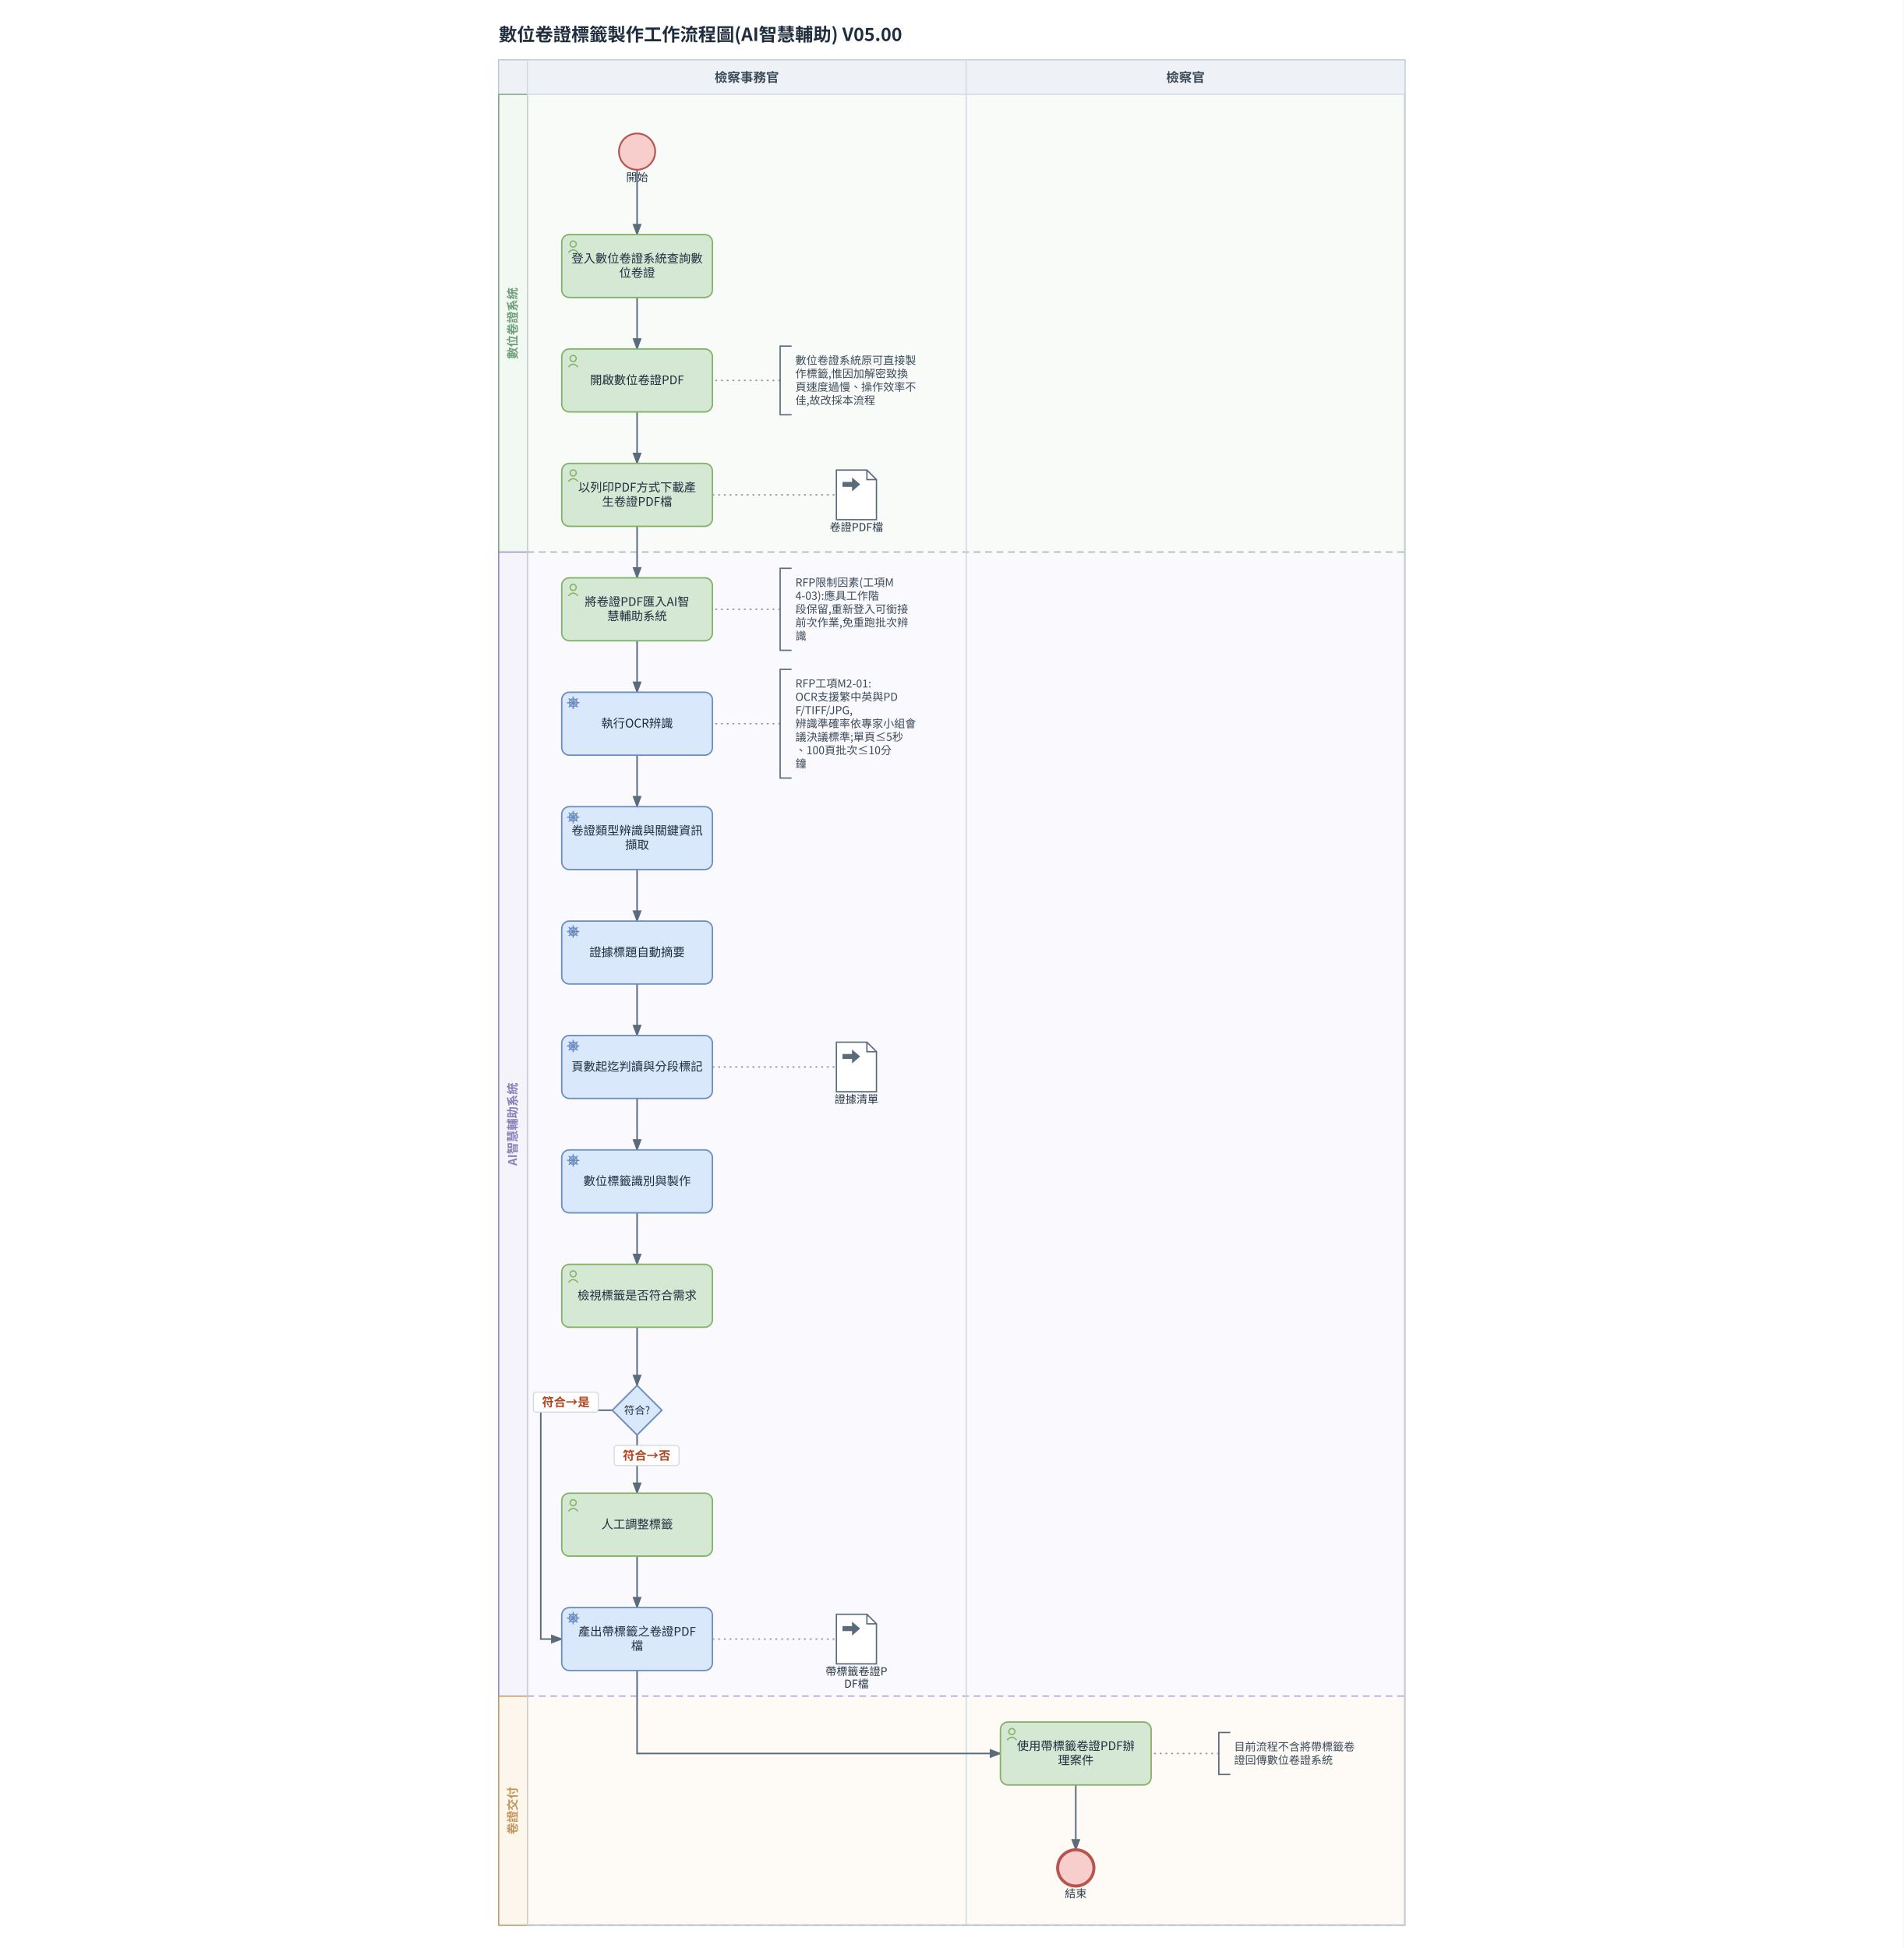
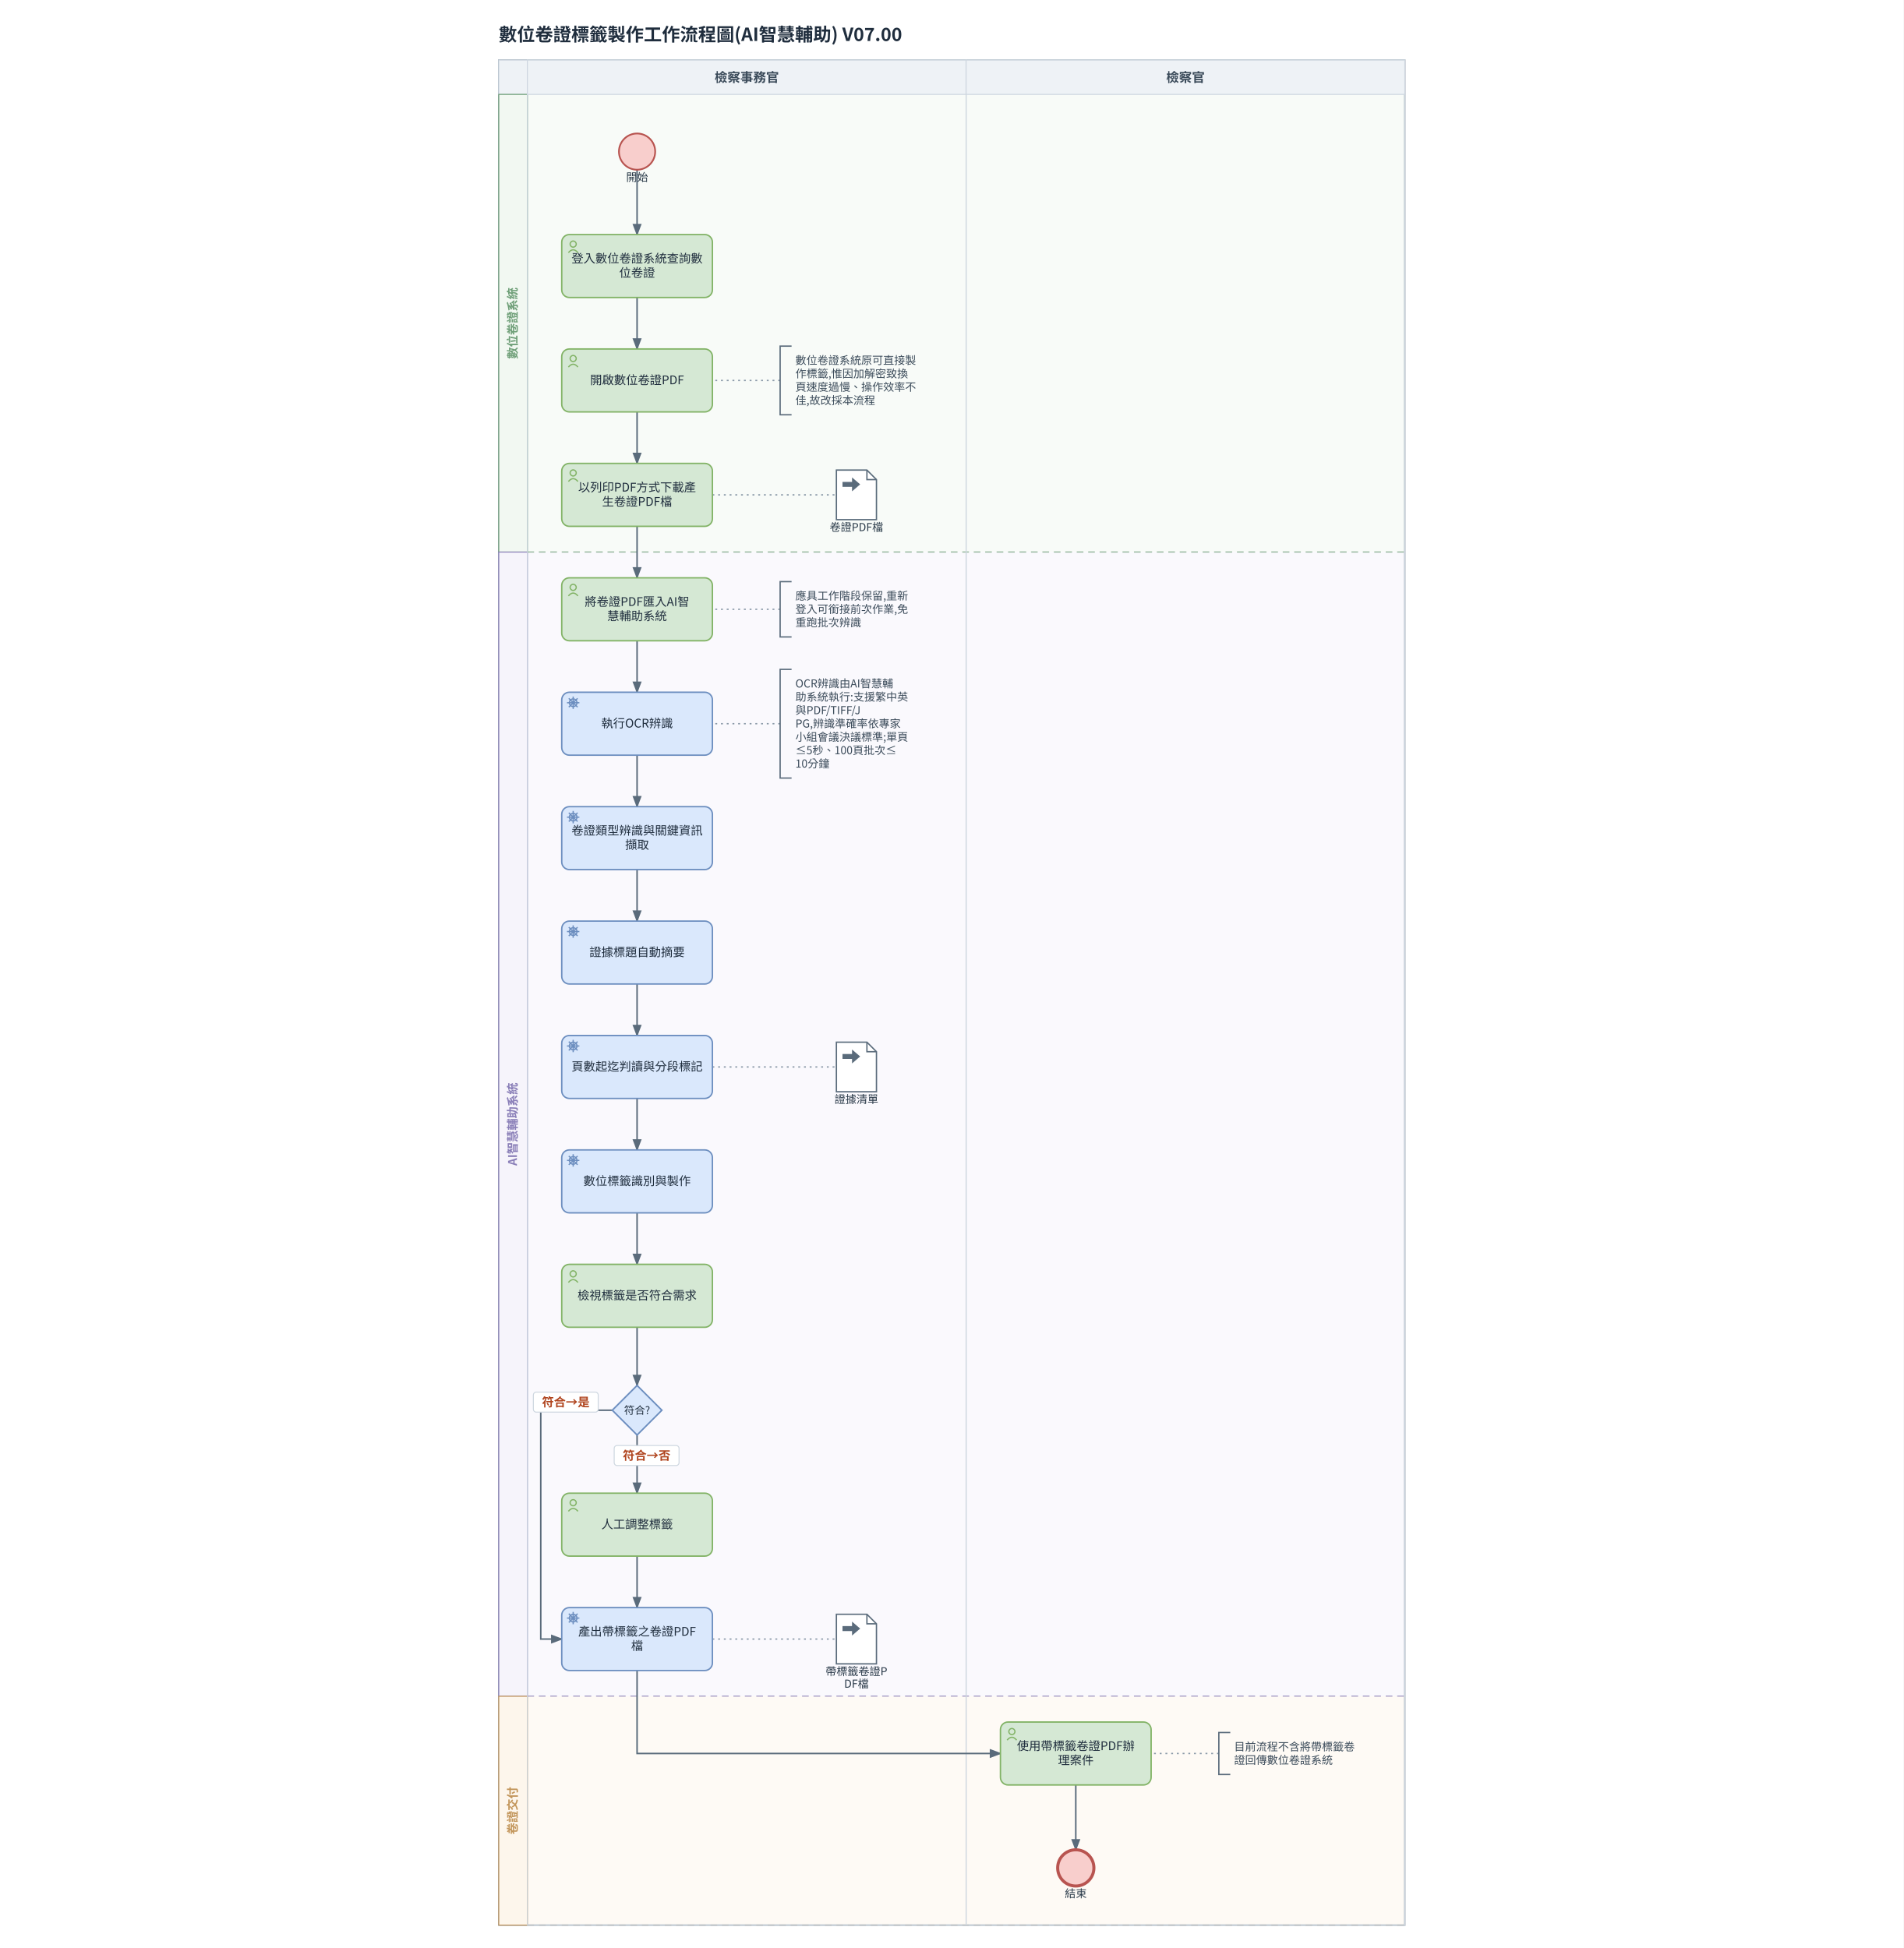
<svg xmlns="http://www.w3.org/2000/svg" viewBox="-383 7 1996 2043" data-pad="capped" font-family="Microsoft JhengHei, PingFang TC, Noto Sans CJK TC, sans-serif">
  <rect x="-383" y="7" width="1996" height="2043" fill="#ffffff" />
-   <text x="140" y="50" font-size="19" font-weight="bold" fill="#1f2d3d">數位卷證標籤製作工作流程圖(AI智慧輔助) V05.00</text>
+   <text x="140" y="50" font-size="19" font-weight="bold" fill="#1f2d3d">數位卷證標籤製作工作流程圖(AI智慧輔助) V07.00</text>
  <defs>
    <marker id="arr" markerWidth="9" markerHeight="9" refX="7" refY="3" orient="auto" markerUnits="strokeWidth">
      <path d="M0,0 L8,3 L0,6 Z" fill="#5a6b7b" />
    </marker>
    <marker id="mfarr" markerWidth="11" markerHeight="11" refX="8" refY="4" orient="auto" markerUnits="strokeWidth">
      <path d="M0,0 L8,4 L0,8" fill="none" stroke="#6b7b8b" stroke-width="1.3" />
    </marker>
    <marker id="mfdot" markerWidth="10" markerHeight="10" refX="5" refY="5" orient="auto" markerUnits="strokeWidth">
      <circle cx="5" cy="5" r="3.2" fill="#fff" stroke="#6b7b8b" stroke-width="1.3" />
    </marker>
  </defs>
  <rect x="170" y="106" width="920" height="480" fill="#f2f8f2" fill-opacity="0.55" stroke="none" />
  <line x1="170" y1="586" x2="1090" y2="586" stroke="#6f9f78" stroke-width="1.2" stroke-dasharray="7 5" />
  <rect x="170" y="586" width="920" height="1200" fill="#f6f4fb" fill-opacity="0.55" stroke="none" />
  <line x1="170" y1="1786" x2="1090" y2="1786" stroke="#8a7fb8" stroke-width="1.2" stroke-dasharray="7 5" />
  <rect x="170" y="1786" width="920" height="240" fill="#fdf6ec" fill-opacity="0.55" stroke="none" />
  <line x1="170" y1="2026" x2="1090" y2="2026" stroke="#c2955a" stroke-width="1.2" stroke-dasharray="7 5" />
  <rect x="140" y="70" width="950" height="1956" fill="none" stroke="#9aa7b4" stroke-width="1.5" />
  <rect x="140" y="70" width="30" height="36" fill="#eef2f6" stroke="#cdd6df" />
  <rect x="140" y="106" width="30" height="480" fill="#f2f8f2" stroke="#6f9f78" stroke-width="1" />
  <text x="159.0" y="346.0" font-size="12.5" font-weight="bold" fill="#6f9f78" text-anchor="middle" transform="rotate(-90 159.0 346.0)">數位卷證系統</text>
  <rect x="140" y="586" width="30" height="1200" fill="#f6f4fb" stroke="#8a7fb8" stroke-width="1" />
  <text x="159.0" y="1186.0" font-size="12.5" font-weight="bold" fill="#8a7fb8" text-anchor="middle" transform="rotate(-90 159.0 1186.0)">AI智慧輔助系統</text>
  <rect x="140" y="1786" width="30" height="240" fill="#fdf6ec" stroke="#c2955a" stroke-width="1" />
  <text x="159.0" y="1906.0" font-size="12.5" font-weight="bold" fill="#c2955a" text-anchor="middle" transform="rotate(-90 159.0 1906.0)">卷證交付</text>
  <rect x="170" y="70" width="460" height="1956" fill="none" stroke="#cdd6df" />
  <rect x="170" y="70" width="460" height="36" fill="#eef2f6" stroke="#cdd6df" />
  <text x="400.0" y="93" font-size="13.5" font-weight="bold" fill="#3a4a59" text-anchor="middle">檢察事務官</text>
  <rect x="630" y="70" width="460" height="1956" fill="none" stroke="#cdd6df" />
  <rect x="630" y="70" width="460" height="36" fill="#eef2f6" stroke="#cdd6df" />
  <text x="860.0" y="93" font-size="13.5" font-weight="bold" fill="#3a4a59" text-anchor="middle">檢察官</text>
  <path d="M285,185 L285,253" fill="none" stroke="#5a6b7b" stroke-width="1.6" marker-end="url(#arr)" />
  <path d="M285,319 L285,373" fill="none" stroke="#5a6b7b" stroke-width="1.6" marker-end="url(#arr)" />
  <path d="M285,439 L285,493" fill="none" stroke="#5a6b7b" stroke-width="1.6" marker-end="url(#arr)" />
  <path d="M285,559 L285,613" fill="none" stroke="#5a6b7b" stroke-width="1.6" marker-end="url(#arr)" />
  <path d="M285,679 L285,733" fill="none" stroke="#5a6b7b" stroke-width="1.6" marker-end="url(#arr)" />
  <path d="M285,799 L285,853" fill="none" stroke="#5a6b7b" stroke-width="1.6" marker-end="url(#arr)" />
  <path d="M285,919 L285,973" fill="none" stroke="#5a6b7b" stroke-width="1.6" marker-end="url(#arr)" />
  <path d="M285,1039 L285,1093" fill="none" stroke="#5a6b7b" stroke-width="1.6" marker-end="url(#arr)" />
  <path d="M285,1159 L285,1213" fill="none" stroke="#5a6b7b" stroke-width="1.6" marker-end="url(#arr)" />
  <path d="M285,1279 L285,1333" fill="none" stroke="#5a6b7b" stroke-width="1.6" marker-end="url(#arr)" />
  <path d="M285,1399 L285,1460" fill="none" stroke="#5a6b7b" stroke-width="1.6" marker-end="url(#arr)" />
  <path d="M259,1486 L184,1486 L184,1726 L206,1726" fill="none" stroke="#5a6b7b" stroke-width="1.6" marker-end="url(#arr)" />
  <rect x="176.25" y="1467.0" width="68" height="21" fill="#fff" stroke="#cdd6df" rx="3" />
  <text x="210.25" y="1482.0" font-size="12.5" fill="#b0451f" text-anchor="middle" font-weight="bold">符合→是</text>
  <path d="M285,1512 L285,1573" fill="none" stroke="#5a6b7b" stroke-width="1.6" marker-end="url(#arr)" />
  <rect x="261.0" y="1523" width="68" height="21" fill="#fff" stroke="#cdd6df" rx="3" />
  <text x="295.0" y="1538" font-size="12.5" fill="#b0451f" text-anchor="middle" font-weight="bold">符合→否</text>
  <path d="M285,1639 L285,1693" fill="none" stroke="#5a6b7b" stroke-width="1.6" marker-end="url(#arr)" />
  <path d="M285,1759 L285,1846 L666,1846" fill="none" stroke="#5a6b7b" stroke-width="1.6" marker-end="url(#arr)" />
  <path d="M745,1879 L745,1947" fill="none" stroke="#5a6b7b" stroke-width="1.6" marker-end="url(#arr)" />
  <path d="M364,526 L494,526" fill="none" stroke="#8a99a8" stroke-width="1.4" stroke-dasharray="2,4" />
  <path d="M364,1726 L494,1726" fill="none" stroke="#8a99a8" stroke-width="1.4" stroke-dasharray="2,4" />
  <path d="M364,1126 L494,1126" fill="none" stroke="#8a99a8" stroke-width="1.4" stroke-dasharray="2,4" />
  <path d="M435,406 L364,406" fill="none" stroke="#8a99a8" stroke-width="1.4" stroke-dasharray="2,4" />
  <path d="M895,1846 L824,1846" fill="none" stroke="#8a99a8" stroke-width="1.4" stroke-dasharray="2,4" />
  <path d="M435,766 L364,766" fill="none" stroke="#8a99a8" stroke-width="1.4" stroke-dasharray="2,4" />
  <path d="M435,646 L364,646" fill="none" stroke="#8a99a8" stroke-width="1.4" stroke-dasharray="2,4" />
  <circle cx="285.0" cy="166.0" r="19.0" fill="#f8cecc" stroke="#b85450" stroke-width="1.8" />
  <text x="285.0" y="197" font-size="11.5" fill="#2a3a49" text-anchor="middle">開始</text>
  <rect x="206" y="253" width="158" height="66" rx="8" fill="#d5e8d4" stroke="#82b366" stroke-width="1.5" />
  <circle cx="218" cy="263" r="3.2" fill="none" stroke="#82b366" stroke-width="1.3" />
  <path d="M213,272 Q218,266 223,272" fill="none" stroke="#82b366" stroke-width="1.3" />
  <text x="285.0" y="282.5" font-size="12.5" fill="#1f2d3d" text-anchor="middle">登入數位卷證系統查詢數</text>
  <text x="285.0" y="297.5" font-size="12.5" fill="#1f2d3d" text-anchor="middle">位卷證</text>
  <rect x="206" y="373" width="158" height="66" rx="8" fill="#d5e8d4" stroke="#82b366" stroke-width="1.5" />
  <circle cx="218" cy="383" r="3.2" fill="none" stroke="#82b366" stroke-width="1.3" />
  <path d="M213,392 Q218,386 223,392" fill="none" stroke="#82b366" stroke-width="1.3" />
  <text x="285.0" y="410.0" font-size="12.5" fill="#1f2d3d" text-anchor="middle">開啟數位卷證PDF</text>
  <rect x="206" y="493" width="158" height="66" rx="8" fill="#d5e8d4" stroke="#82b366" stroke-width="1.5" />
  <circle cx="218" cy="503" r="3.2" fill="none" stroke="#82b366" stroke-width="1.3" />
  <path d="M213,512 Q218,506 223,512" fill="none" stroke="#82b366" stroke-width="1.3" />
  <text x="285.0" y="522.5" font-size="12.5" fill="#1f2d3d" text-anchor="middle">以列印PDF方式下載產</text>
  <text x="285.0" y="537.5" font-size="12.5" fill="#1f2d3d" text-anchor="middle">生卷證PDF檔</text>
  <rect x="206" y="613" width="158" height="66" rx="8" fill="#d5e8d4" stroke="#82b366" stroke-width="1.5" />
  <circle cx="218" cy="623" r="3.2" fill="none" stroke="#82b366" stroke-width="1.3" />
  <path d="M213,632 Q218,626 223,632" fill="none" stroke="#82b366" stroke-width="1.3" />
  <text x="285.0" y="642.5" font-size="12.5" fill="#1f2d3d" text-anchor="middle">將卷證PDF匯入AI智</text>
  <text x="285.0" y="657.5" font-size="12.5" fill="#1f2d3d" text-anchor="middle">慧輔助系統</text>
  <rect x="206" y="733" width="158" height="66" rx="8" fill="#dae8fc" stroke="#6c8ebf" stroke-width="1.5" />
  <circle cx="218" cy="744" r="4" fill="none" stroke="#6c8ebf" stroke-width="1.3" />
  <path d="M218,744 l6.5,0.0 M218,744 l-6.5,0.0 M218,744 l0.0,6.5 M218,744 l0.0,-6.5 M218,744 l4.595,4.595 M218,744 l-4.595,4.595 M218,744 l4.595,-4.595 M218,744 l-4.595,-4.595 " stroke="#6c8ebf" stroke-width="1.3" fill="none" />
  <text x="285.0" y="770.0" font-size="12.5" fill="#1f2d3d" text-anchor="middle">執行OCR辨識</text>
  <rect x="206" y="853" width="158" height="66" rx="8" fill="#dae8fc" stroke="#6c8ebf" stroke-width="1.5" />
  <circle cx="218" cy="864" r="4" fill="none" stroke="#6c8ebf" stroke-width="1.3" />
  <path d="M218,864 l6.5,0.0 M218,864 l-6.5,0.0 M218,864 l0.0,6.5 M218,864 l0.0,-6.5 M218,864 l4.595,4.595 M218,864 l-4.595,4.595 M218,864 l4.595,-4.595 M218,864 l-4.595,-4.595 " stroke="#6c8ebf" stroke-width="1.3" fill="none" />
  <text x="285.0" y="882.5" font-size="12.5" fill="#1f2d3d" text-anchor="middle">卷證類型辨識與關鍵資訊</text>
  <text x="285.0" y="897.5" font-size="12.5" fill="#1f2d3d" text-anchor="middle">擷取</text>
  <rect x="206" y="973" width="158" height="66" rx="8" fill="#dae8fc" stroke="#6c8ebf" stroke-width="1.5" />
  <circle cx="218" cy="984" r="4" fill="none" stroke="#6c8ebf" stroke-width="1.3" />
  <path d="M218,984 l6.5,0.0 M218,984 l-6.5,0.0 M218,984 l0.0,6.5 M218,984 l0.0,-6.5 M218,984 l4.595,4.595 M218,984 l-4.595,4.595 M218,984 l4.595,-4.595 M218,984 l-4.595,-4.595 " stroke="#6c8ebf" stroke-width="1.3" fill="none" />
  <text x="285.0" y="1010.0" font-size="12.5" fill="#1f2d3d" text-anchor="middle">證據標題自動摘要</text>
  <rect x="206" y="1093" width="158" height="66" rx="8" fill="#dae8fc" stroke="#6c8ebf" stroke-width="1.5" />
  <circle cx="218" cy="1104" r="4" fill="none" stroke="#6c8ebf" stroke-width="1.3" />
  <path d="M218,1104 l6.5,0.0 M218,1104 l-6.5,0.0 M218,1104 l0.0,6.5 M218,1104 l0.0,-6.5 M218,1104 l4.595,4.595 M218,1104 l-4.595,4.595 M218,1104 l4.595,-4.595 M218,1104 l-4.595,-4.595 " stroke="#6c8ebf" stroke-width="1.3" fill="none" />
  <text x="285.0" y="1130.0" font-size="12.5" fill="#1f2d3d" text-anchor="middle">頁數起迄判讀與分段標記</text>
  <rect x="206" y="1213" width="158" height="66" rx="8" fill="#dae8fc" stroke="#6c8ebf" stroke-width="1.5" />
  <circle cx="218" cy="1224" r="4" fill="none" stroke="#6c8ebf" stroke-width="1.3" />
  <path d="M218,1224 l6.5,0.0 M218,1224 l-6.5,0.0 M218,1224 l0.0,6.5 M218,1224 l0.0,-6.5 M218,1224 l4.595,4.595 M218,1224 l-4.595,4.595 M218,1224 l4.595,-4.595 M218,1224 l-4.595,-4.595 " stroke="#6c8ebf" stroke-width="1.3" fill="none" />
  <text x="285.0" y="1250.0" font-size="12.5" fill="#1f2d3d" text-anchor="middle">數位標籤識別與製作</text>
  <rect x="206" y="1333" width="158" height="66" rx="8" fill="#d5e8d4" stroke="#82b366" stroke-width="1.5" />
  <circle cx="218" cy="1343" r="3.2" fill="none" stroke="#82b366" stroke-width="1.3" />
  <path d="M213,1352 Q218,1346 223,1352" fill="none" stroke="#82b366" stroke-width="1.3" />
  <text x="285.0" y="1370.0" font-size="12.5" fill="#1f2d3d" text-anchor="middle">檢視標籤是否符合需求</text>
  <polygon points="285.0,1460 311,1486.0 285.0,1512 259,1486.0" fill="#dae8fc" stroke="#6c8ebf" stroke-width="1.6" />
  <text x="285.0" y="1490.0" font-size="11" fill="#1f2d3d" text-anchor="middle">符合?</text>
  <rect x="206" y="1573" width="158" height="66" rx="8" fill="#d5e8d4" stroke="#82b366" stroke-width="1.5" />
  <circle cx="218" cy="1583" r="3.2" fill="none" stroke="#82b366" stroke-width="1.3" />
  <path d="M213,1592 Q218,1586 223,1592" fill="none" stroke="#82b366" stroke-width="1.3" />
  <text x="285.0" y="1610.0" font-size="12.5" fill="#1f2d3d" text-anchor="middle">人工調整標籤</text>
  <rect x="206" y="1693" width="158" height="66" rx="8" fill="#dae8fc" stroke="#6c8ebf" stroke-width="1.5" />
  <circle cx="218" cy="1704" r="4" fill="none" stroke="#6c8ebf" stroke-width="1.3" />
  <path d="M218,1704 l6.5,0.0 M218,1704 l-6.5,0.0 M218,1704 l0.0,6.5 M218,1704 l0.0,-6.5 M218,1704 l4.595,4.595 M218,1704 l-4.595,4.595 M218,1704 l4.595,-4.595 M218,1704 l-4.595,-4.595 " stroke="#6c8ebf" stroke-width="1.3" fill="none" />
  <text x="285.0" y="1722.5" font-size="12.5" fill="#1f2d3d" text-anchor="middle">產出帶標籤之卷證PDF</text>
  <text x="285.0" y="1737.5" font-size="12.5" fill="#1f2d3d" text-anchor="middle">檔</text>
  <rect x="666" y="1813" width="158" height="66" rx="8" fill="#d5e8d4" stroke="#82b366" stroke-width="1.5" />
  <circle cx="678" cy="1823" r="3.2" fill="none" stroke="#82b366" stroke-width="1.3" />
  <path d="M673,1832 Q678,1826 683,1832" fill="none" stroke="#82b366" stroke-width="1.3" />
  <text x="745.0" y="1842.5" font-size="12.5" fill="#1f2d3d" text-anchor="middle">使用帶標籤卷證PDF辦</text>
  <text x="745.0" y="1857.5" font-size="12.5" fill="#1f2d3d" text-anchor="middle">理案件</text>
  <circle cx="745.0" cy="1966.0" r="19.0" fill="#f8cecc" stroke="#b85450" stroke-width="3.2" />
  <text x="745.0" y="1997" font-size="11.5" fill="#2a3a49" text-anchor="middle">結束</text>
  <path d="M494,500 L526,500 L536,510 L536,552 L494,552 Z" fill="#ffffff" stroke="#5a6b7b" stroke-width="1.4" />
  <path d="M526,500 L526,510 L536,510" fill="none" stroke="#5a6b7b" stroke-width="1.4" />
  <path d="M501,513 L511,513 L511,509 L518,515 L511,521 L511,517 L501,517 Z" fill="#5a6b7b" stroke="#5a6b7b" stroke-width="1.2" />
  <text x="515.0" y="564" font-size="11.5" fill="#2a3a49" text-anchor="middle">卷證PDF檔</text>
  <path d="M494,1700 L526,1700 L536,1710 L536,1752 L494,1752 Z" fill="#ffffff" stroke="#5a6b7b" stroke-width="1.4" />
  <path d="M526,1700 L526,1710 L536,1710" fill="none" stroke="#5a6b7b" stroke-width="1.4" />
  <path d="M501,1713 L511,1713 L511,1709 L518,1715 L511,1721 L511,1717 L501,1717 Z" fill="#5a6b7b" stroke="#5a6b7b" stroke-width="1.2" />
  <text x="515.0" y="1764" font-size="11.5" fill="#2a3a49" text-anchor="middle">帶標籤卷證P</text>
  <text x="515.0" y="1777" font-size="11.5" fill="#2a3a49" text-anchor="middle">DF檔</text>
  <path d="M494,1100 L526,1100 L536,1110 L536,1152 L494,1152 Z" fill="#ffffff" stroke="#5a6b7b" stroke-width="1.4" />
  <path d="M526,1100 L526,1110 L536,1110" fill="none" stroke="#5a6b7b" stroke-width="1.4" />
  <path d="M501,1113 L511,1113 L511,1109 L518,1115 L511,1121 L511,1117 L501,1117 Z" fill="#5a6b7b" stroke="#5a6b7b" stroke-width="1.2" />
  <text x="515.0" y="1164" font-size="11.5" fill="#2a3a49" text-anchor="middle">證據清單</text>
  <path d="M447,370 L435,370 L435,442 L447,442" fill="none" stroke="#5a6b7b" stroke-width="1.4" />
  <text x="451" y="389.0" font-size="11.5" fill="#3a4a59">數位卷證系統原可直接製</text>
  <text x="451" y="403.0" font-size="11.5" fill="#3a4a59">作標籤,惟因加解密致換</text>
  <text x="451" y="417.0" font-size="11.5" fill="#3a4a59">頁速度過慢、操作效率不</text>
  <text x="451" y="431.0" font-size="11.5" fill="#3a4a59">佳,故改採本流程</text>
  <path d="M907,1824 L895,1824 L895,1868 L907,1868" fill="none" stroke="#5a6b7b" stroke-width="1.4" />
  <text x="911" y="1843.0" font-size="11.5" fill="#3a4a59">目前流程不含將帶標籤卷</text>
  <text x="911" y="1857.0" font-size="11.5" fill="#3a4a59">證回傳數位卷證系統</text>
  <path d="M447,709 L435,709 L435,823 L447,823" fill="none" stroke="#5a6b7b" stroke-width="1.4" />
-   <text x="451" y="728.0" font-size="11.5" fill="#3a4a59">RFP工項M2-01:</text>
-   <text x="451" y="742.0" font-size="11.5" fill="#3a4a59">OCR支援繁中英與PD</text>
-   <text x="451" y="756.0" font-size="11.5" fill="#3a4a59">F/TIFF/JPG,</text>
-   <text x="451" y="770.0" font-size="11.5" fill="#3a4a59">辨識準確率依專家小組會</text>
-   <text x="451" y="784.0" font-size="11.5" fill="#3a4a59">議決議標準;單頁≤5秒</text>
-   <text x="451" y="798.0" font-size="11.5" fill="#3a4a59">、100頁批次≤10分</text>
-   <text x="451" y="812.0" font-size="11.5" fill="#3a4a59">鐘</text>
-   <path d="M447,603 L435,603 L435,689 L447,689" fill="none" stroke="#5a6b7b" stroke-width="1.4" />
-   <text x="451" y="622.0" font-size="11.5" fill="#3a4a59">RFP限制因素(工項M</text>
-   <text x="451" y="636.0" font-size="11.5" fill="#3a4a59">4-03):應具工作階</text>
-   <text x="451" y="650.0" font-size="11.5" fill="#3a4a59">段保留,重新登入可銜接</text>
-   <text x="451" y="664.0" font-size="11.5" fill="#3a4a59">前次作業,免重跑批次辨</text>
-   <text x="451" y="678.0" font-size="11.5" fill="#3a4a59">識</text>
+   <text x="451" y="728.0" font-size="11.5" fill="#3a4a59">OCR辨識由AI智慧輔</text>
+   <text x="451" y="742.0" font-size="11.5" fill="#3a4a59">助系統執行:支援繁中英</text>
+   <text x="451" y="756.0" font-size="11.5" fill="#3a4a59">與PDF/TIFF/J</text>
+   <text x="451" y="770.0" font-size="11.5" fill="#3a4a59">PG,辨識準確率依專家</text>
+   <text x="451" y="784.0" font-size="11.5" fill="#3a4a59">小組會議決議標準;單頁</text>
+   <text x="451" y="798.0" font-size="11.5" fill="#3a4a59">≤5秒、100頁批次≤</text>
+   <text x="451" y="812.0" font-size="11.5" fill="#3a4a59">10分鐘</text>
+   <path d="M447,617 L435,617 L435,675 L447,675" fill="none" stroke="#5a6b7b" stroke-width="1.4" />
+   <text x="451" y="636.0" font-size="11.5" fill="#3a4a59">應具工作階段保留,重新</text>
+   <text x="451" y="650.0" font-size="11.5" fill="#3a4a59">登入可銜接前次作業,免</text>
+   <text x="451" y="664.0" font-size="11.5" fill="#3a4a59">重跑批次辨識</text>
</svg>
